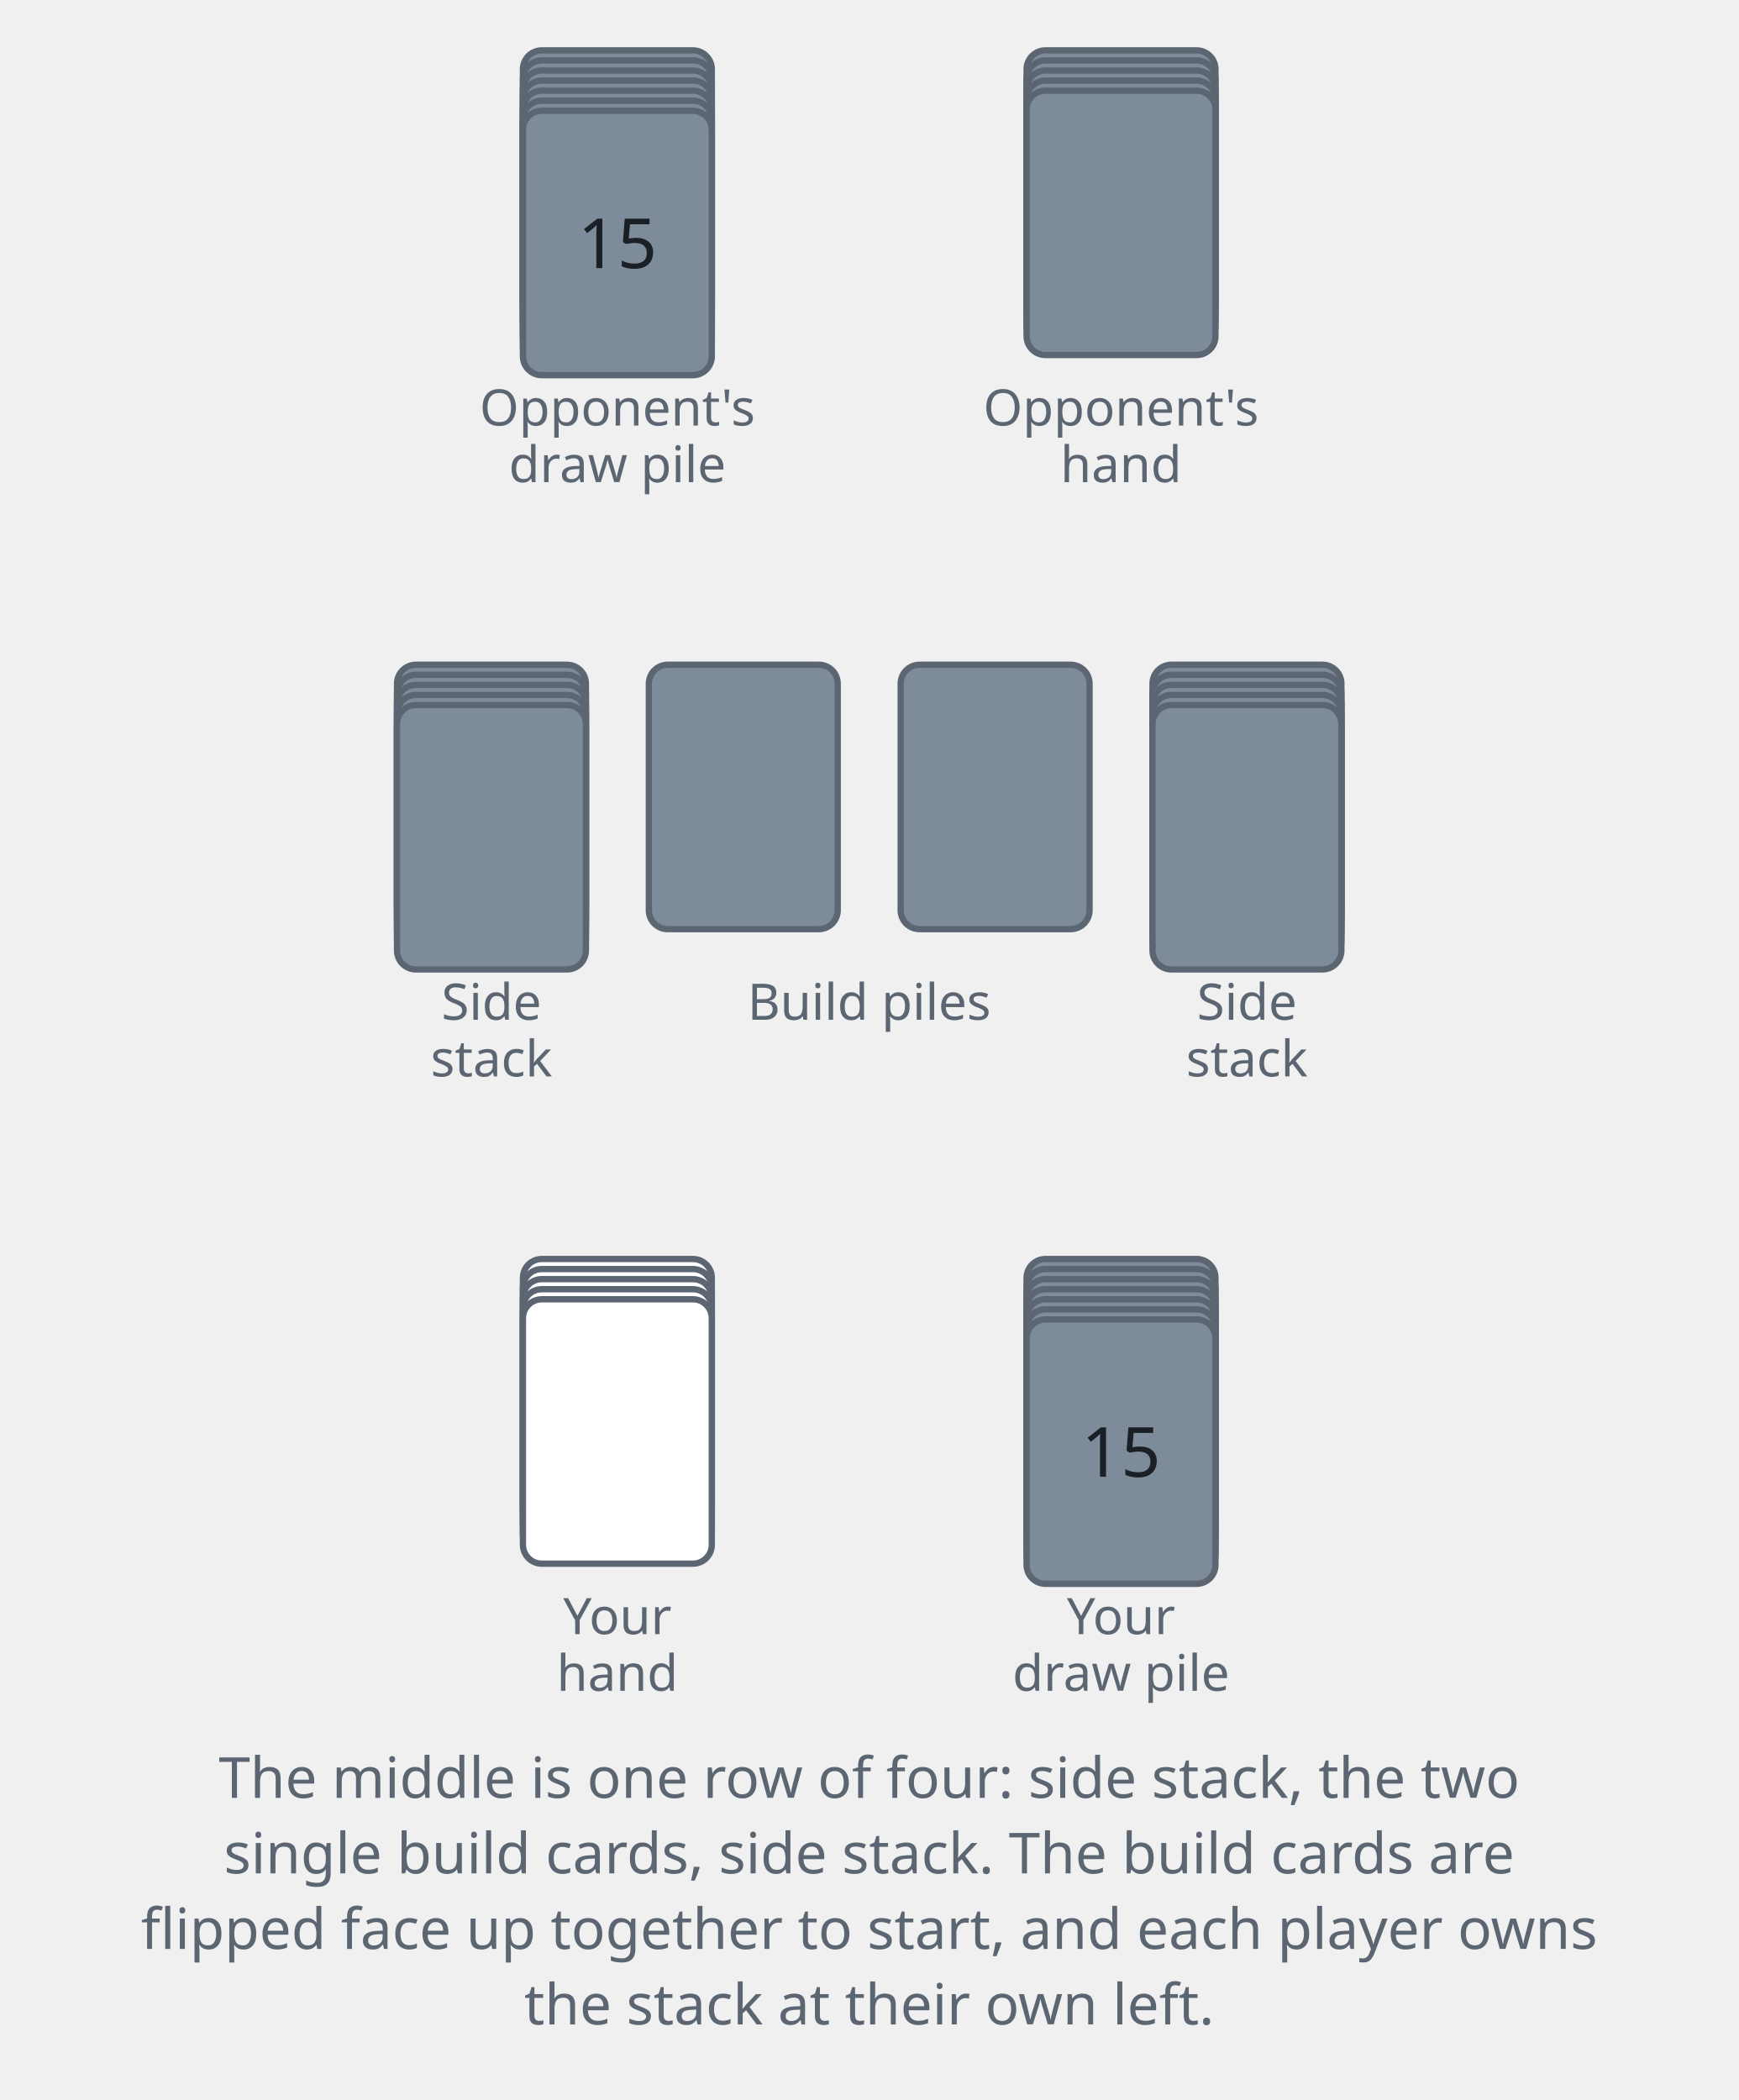
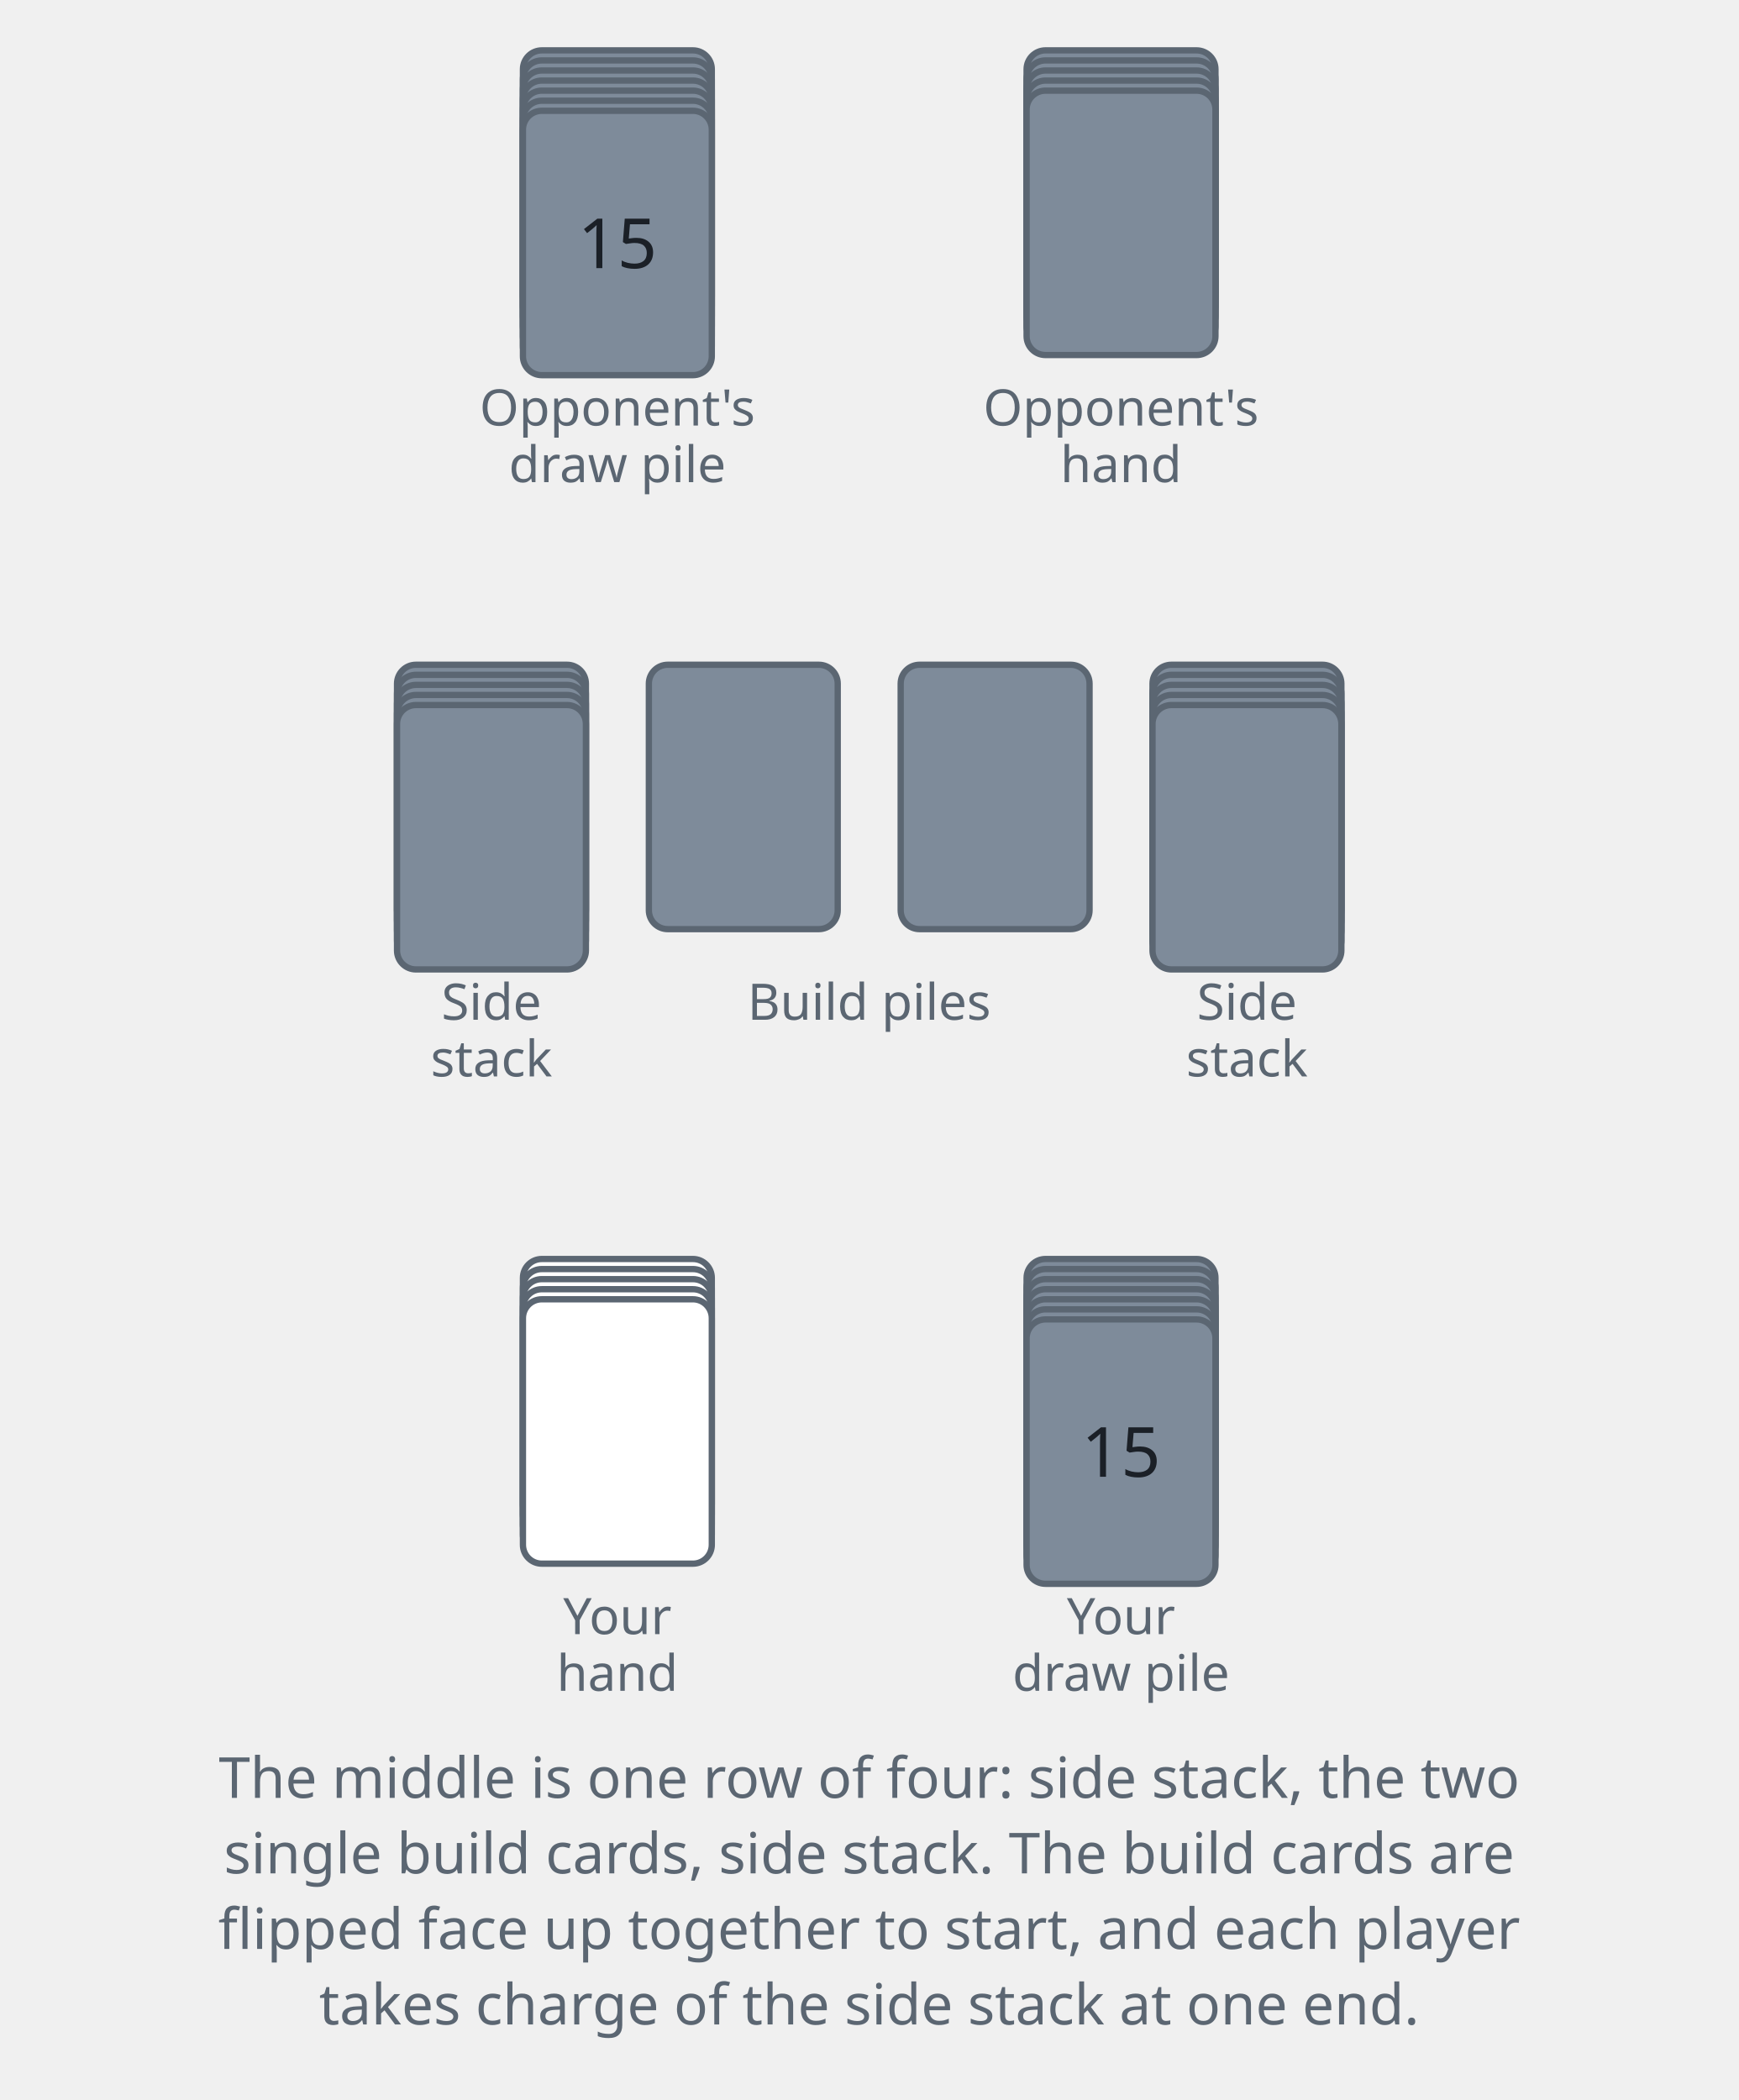
<svg xmlns="http://www.w3.org/2000/svg" viewBox="0 0 276 333.6" width="442" height="534" role="img" aria-label="Speed setup diagram">
  <rect x="83.0" y="8.0" width="30" height="42" rx="3" fill="#7e8b9a" stroke="#5b6672" stroke-width="1" />
  <rect x="83.0" y="9.6" width="30" height="42" rx="3" fill="#7e8b9a" stroke="#5b6672" stroke-width="1" />
  <rect x="83.0" y="11.2" width="30" height="42" rx="3" fill="#7e8b9a" stroke="#5b6672" stroke-width="1" />
  <rect x="83.0" y="12.8" width="30" height="42" rx="3" fill="#7e8b9a" stroke="#5b6672" stroke-width="1" />
  <rect x="83.0" y="14.4" width="30" height="42" rx="3" fill="#7e8b9a" stroke="#5b6672" stroke-width="1" />
  <rect x="83.0" y="16.0" width="30" height="42" rx="3" fill="#7e8b9a" stroke="#5b6672" stroke-width="1" />
  <rect x="83.0" y="17.6" width="30" height="42" rx="3" fill="#7e8b9a" stroke="#5b6672" stroke-width="1" />
  <text x="98.0" y="42.6" text-anchor="middle" font-family="system-ui, sans-serif" font-size="11" fill="#1b2027">15</text>
  <rect x="163.0" y="8.0" width="30" height="42" rx="3" fill="#7e8b9a" stroke="#5b6672" stroke-width="1" />
  <rect x="163.0" y="9.6" width="30" height="42" rx="3" fill="#7e8b9a" stroke="#5b6672" stroke-width="1" />
  <rect x="163.0" y="11.2" width="30" height="42" rx="3" fill="#7e8b9a" stroke="#5b6672" stroke-width="1" />
  <rect x="163.0" y="12.8" width="30" height="42" rx="3" fill="#7e8b9a" stroke="#5b6672" stroke-width="1" />
  <rect x="163.0" y="14.4" width="30" height="42" rx="3" fill="#7e8b9a" stroke="#5b6672" stroke-width="1" />
  <rect x="63.0" y="105.6" width="30" height="42" rx="3" fill="#7e8b9a" stroke="#5b6672" stroke-width="1" />
  <rect x="63.0" y="107.2" width="30" height="42" rx="3" fill="#7e8b9a" stroke="#5b6672" stroke-width="1" />
  <rect x="63.0" y="108.8" width="30" height="42" rx="3" fill="#7e8b9a" stroke="#5b6672" stroke-width="1" />
  <rect x="63.0" y="110.4" width="30" height="42" rx="3" fill="#7e8b9a" stroke="#5b6672" stroke-width="1" />
  <rect x="63.0" y="112.0" width="30" height="42" rx="3" fill="#7e8b9a" stroke="#5b6672" stroke-width="1" />
  <rect x="103.0" y="105.6" width="30" height="42" rx="3" fill="#7e8b9a" stroke="#5b6672" stroke-width="1" />
  <rect x="143.0" y="105.6" width="30" height="42" rx="3" fill="#7e8b9a" stroke="#5b6672" stroke-width="1" />
  <rect x="183.0" y="105.6" width="30" height="42" rx="3" fill="#7e8b9a" stroke="#5b6672" stroke-width="1" />
  <rect x="183.0" y="107.2" width="30" height="42" rx="3" fill="#7e8b9a" stroke="#5b6672" stroke-width="1" />
  <rect x="183.0" y="108.8" width="30" height="42" rx="3" fill="#7e8b9a" stroke="#5b6672" stroke-width="1" />
  <rect x="183.0" y="110.4" width="30" height="42" rx="3" fill="#7e8b9a" stroke="#5b6672" stroke-width="1" />
  <rect x="183.0" y="112.0" width="30" height="42" rx="3" fill="#7e8b9a" stroke="#5b6672" stroke-width="1" />
  <rect x="83.0" y="200.0" width="30" height="42" rx="3" fill="#ffffff" stroke="#5b6672" stroke-width="1" />
  <rect x="83.0" y="201.6" width="30" height="42" rx="3" fill="#ffffff" stroke="#5b6672" stroke-width="1" />
  <rect x="83.0" y="203.2" width="30" height="42" rx="3" fill="#ffffff" stroke="#5b6672" stroke-width="1" />
  <rect x="83.0" y="204.8" width="30" height="42" rx="3" fill="#ffffff" stroke="#5b6672" stroke-width="1" />
  <rect x="83.0" y="206.4" width="30" height="42" rx="3" fill="#ffffff" stroke="#5b6672" stroke-width="1" />
  <rect x="163.0" y="200.0" width="30" height="42" rx="3" fill="#7e8b9a" stroke="#5b6672" stroke-width="1" />
  <rect x="163.0" y="201.6" width="30" height="42" rx="3" fill="#7e8b9a" stroke="#5b6672" stroke-width="1" />
  <rect x="163.0" y="203.2" width="30" height="42" rx="3" fill="#7e8b9a" stroke="#5b6672" stroke-width="1" />
  <rect x="163.0" y="204.8" width="30" height="42" rx="3" fill="#7e8b9a" stroke="#5b6672" stroke-width="1" />
  <rect x="163.0" y="206.4" width="30" height="42" rx="3" fill="#7e8b9a" stroke="#5b6672" stroke-width="1" />
  <rect x="163.0" y="208.0" width="30" height="42" rx="3" fill="#7e8b9a" stroke="#5b6672" stroke-width="1" />
  <rect x="163.0" y="209.6" width="30" height="42" rx="3" fill="#7e8b9a" stroke="#5b6672" stroke-width="1" />
  <text x="178.0" y="234.6" text-anchor="middle" font-family="system-ui, sans-serif" font-size="11" fill="#1b2027">15</text>
  <text x="98.0" y="67.6" text-anchor="middle" font-family="system-ui, sans-serif" font-size="8" fill="#5b6672">Opponent's</text>
  <text x="98.0" y="76.6" text-anchor="middle" font-family="system-ui, sans-serif" font-size="8" fill="#5b6672">draw pile</text>
  <text x="178.0" y="67.6" text-anchor="middle" font-family="system-ui, sans-serif" font-size="8" fill="#5b6672">Opponent's</text>
  <text x="178.0" y="76.6" text-anchor="middle" font-family="system-ui, sans-serif" font-size="8" fill="#5b6672">hand</text>
  <text x="78.0" y="162.0" text-anchor="middle" font-family="system-ui, sans-serif" font-size="8" fill="#5b6672">Side</text>
  <text x="78.0" y="171.0" text-anchor="middle" font-family="system-ui, sans-serif" font-size="8" fill="#5b6672">stack</text>
  <text x="138.0" y="162.0" text-anchor="middle" font-family="system-ui, sans-serif" font-size="8" fill="#5b6672">Build piles</text>
  <text x="198.0" y="162.0" text-anchor="middle" font-family="system-ui, sans-serif" font-size="8" fill="#5b6672">Side</text>
  <text x="198.0" y="171.0" text-anchor="middle" font-family="system-ui, sans-serif" font-size="8" fill="#5b6672">stack</text>
  <text x="98.0" y="259.6" text-anchor="middle" font-family="system-ui, sans-serif" font-size="8" fill="#5b6672">Your</text>
  <text x="98.0" y="268.6" text-anchor="middle" font-family="system-ui, sans-serif" font-size="8" fill="#5b6672">hand</text>
  <text x="178.0" y="259.6" text-anchor="middle" font-family="system-ui, sans-serif" font-size="8" fill="#5b6672">Your</text>
  <text x="178.0" y="268.6" text-anchor="middle" font-family="system-ui, sans-serif" font-size="8" fill="#5b6672">draw pile</text>
  <text x="138.0" y="285.6" text-anchor="middle" font-family="system-ui, sans-serif" font-size="9" fill="#5b6672">The middle is one row of four: side stack, the two</text>
  <text x="138.0" y="297.6" text-anchor="middle" font-family="system-ui, sans-serif" font-size="9" fill="#5b6672">single build cards, side stack. The build cards are</text>
-   <text x="138.0" y="309.6" text-anchor="middle" font-family="system-ui, sans-serif" font-size="9" fill="#5b6672">flipped face up together to start, and each player owns</text>
-   <text x="138.0" y="321.6" text-anchor="middle" font-family="system-ui, sans-serif" font-size="9" fill="#5b6672">the stack at their own left.</text>
+   <text x="138.0" y="309.6" text-anchor="middle" font-family="system-ui, sans-serif" font-size="9" fill="#5b6672">flipped face up together to start, and each player</text>
+   <text x="138.0" y="321.6" text-anchor="middle" font-family="system-ui, sans-serif" font-size="9" fill="#5b6672">takes charge of the side stack at one end.</text>
</svg>
